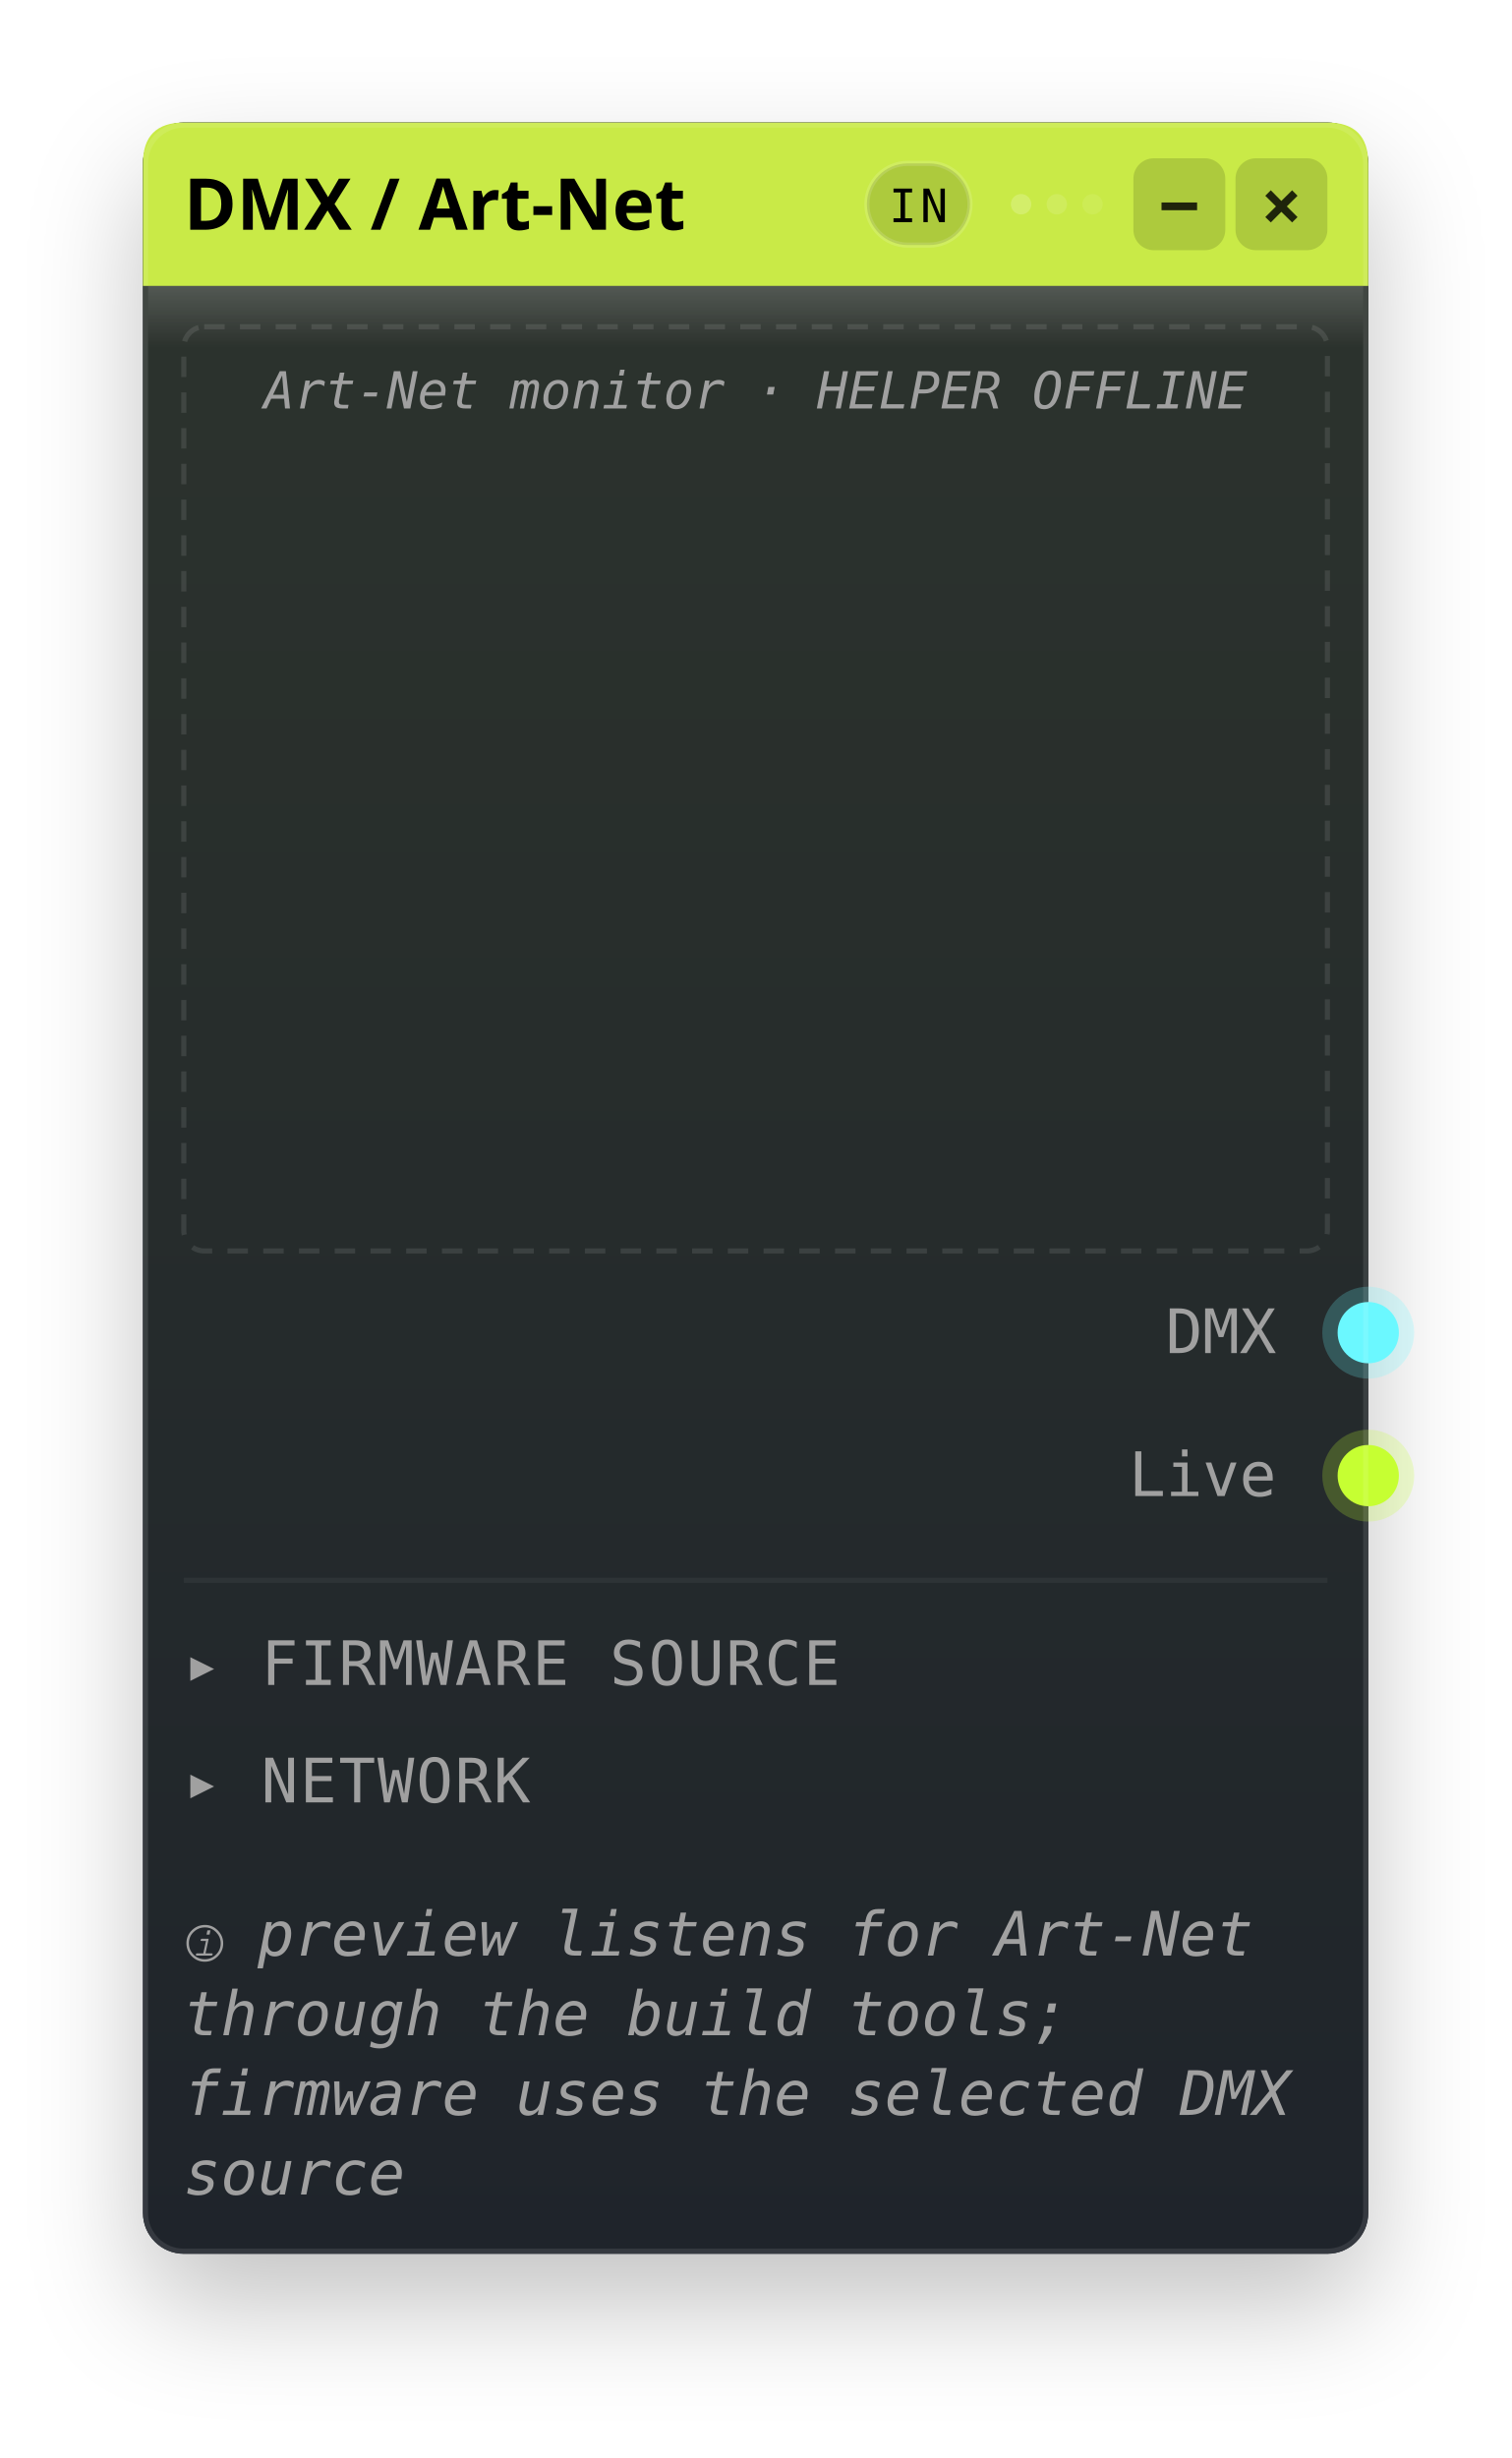
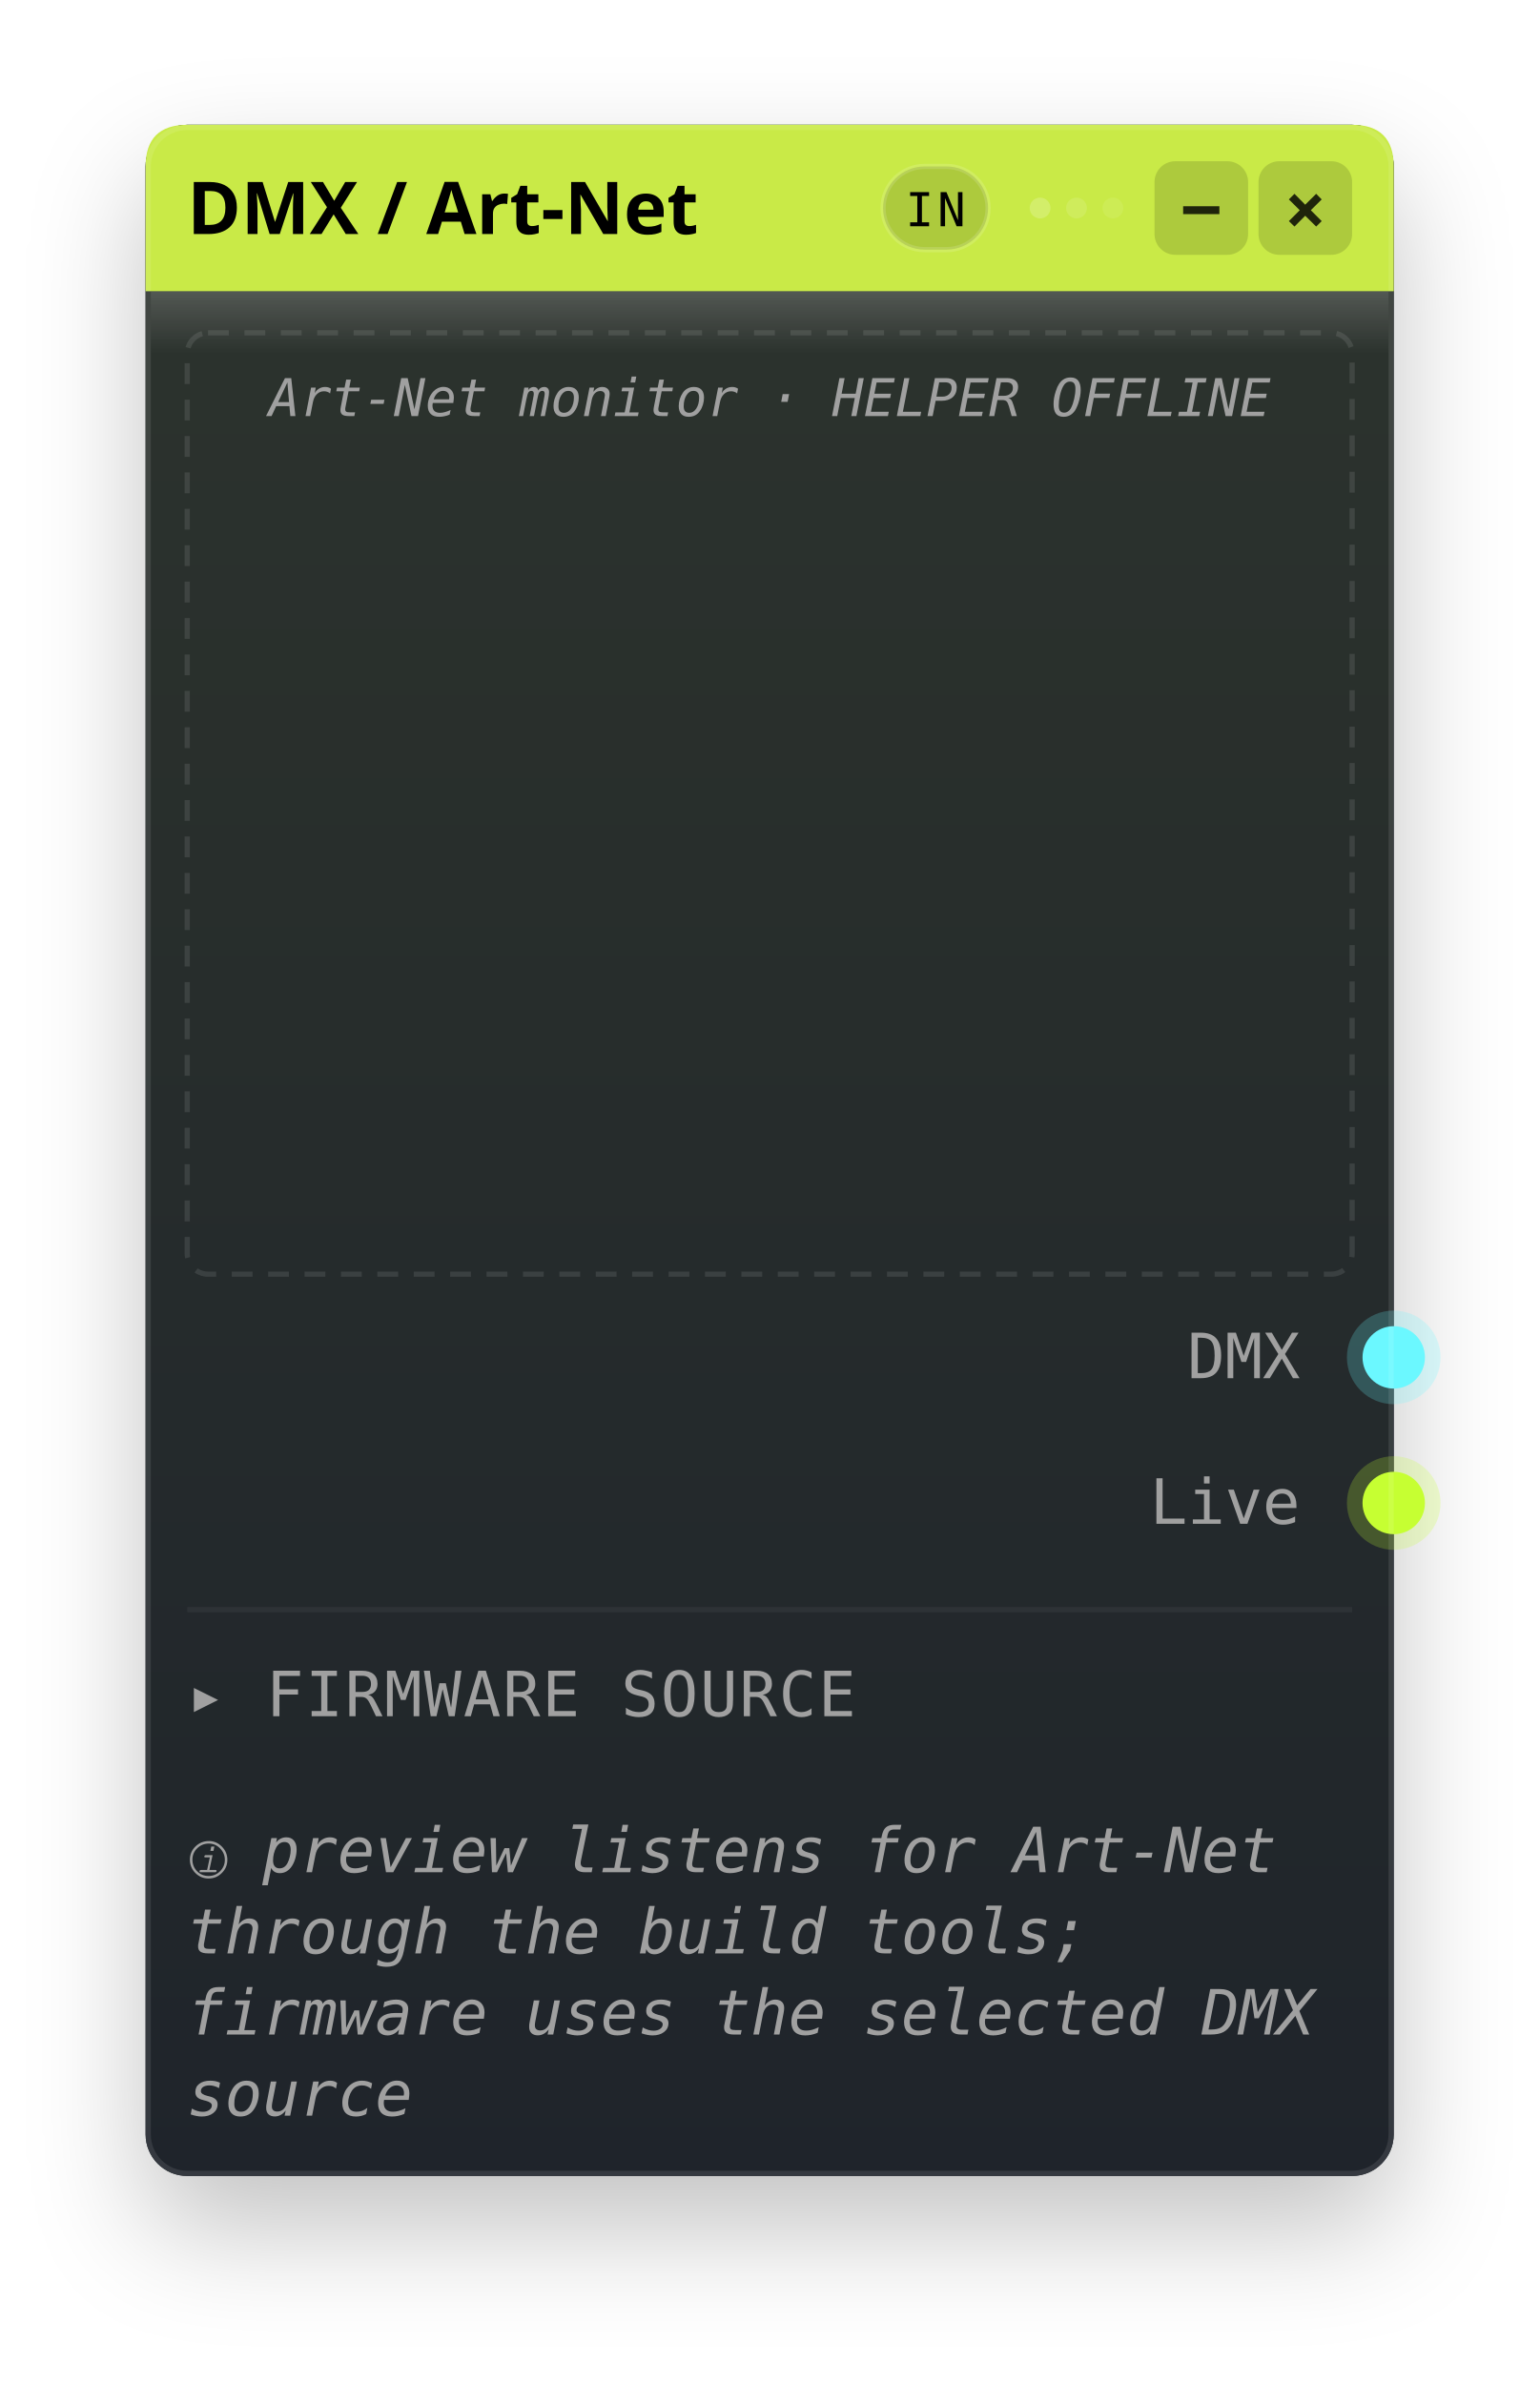
- <svg xmlns="http://www.w3.org/2000/svg" viewBox="0 0 296 481.4" width="296" height="481.4" role="img" aria-label="DMX / Art-Net node">
+ <svg xmlns="http://www.w3.org/2000/svg" viewBox="0 0 296 458.4" width="296" height="458.4" role="img" aria-label="DMX / Art-Net node">
  <defs>
    <filter id="shadow" x="-20%" y="-20%" width="140%" height="160%">
      <feDropShadow dx="0" dy="10" stdDeviation="11" flood-color="#000" flood-opacity="0.24" />
    </filter>
    <filter id="grey">
      <feColorMatrix type="saturate" values="0" />
    </filter>
    <linearGradient id="headerGlow" x1="0" y1="0" x2="0" y2="1">
      <stop offset="0" stop-color="#fff" stop-opacity="1" />
      <stop offset="1" stop-color="#fff" stop-opacity="0" />
    </linearGradient>
  </defs>
  <g transform="translate(28,24)">
    <defs>
      <linearGradient id="tint-input" x1="0" y1="0" x2="0" y2="1">
        <stop offset="0" stop-color="#2d342d" />
        <stop offset="1" stop-color="#1f242b" />
      </linearGradient>
    </defs>
-     <rect x="0" y="0" width="240" height="417.4" rx="8" fill="#1f242b" filter="url(#shadow)" />
-     <rect x="0" y="0" width="240" height="417.4" rx="8" fill="url(#tint-input)" />
+     <rect x="0" y="0" width="240" height="394.4" rx="8" fill="#1f242b" filter="url(#shadow)" />
+     <rect x="0" y="0" width="240" height="394.4" rx="8" fill="url(#tint-input)" />
    <path d="M0,32 L0,8 Q0,0 8,0 L232,0 Q240,0 240,8 L240,32 Z" fill="#c9ea47" />
    <rect x="1" y="32" width="238" height="12" fill="url(#headerGlow)" opacity="0.18" />
    <text x="8" y="21" font-family="'Audiowide','Trebuchet MS','Arial Black',sans-serif" font-size="14" font-weight="600" fill="#000">DMX / Art-Net</text>
    <rect x="141.8" y="8" width="20.2" height="16" rx="8" fill="rgba(0,0,0,0.14)" stroke="rgba(255,255,255,0.14)" />
    <text x="151.9" y="19.5" text-anchor="middle" font-family="'JetBrains Mono','Cascadia Mono','Consolas',monospace" font-size="9" letter-spacing="0.08em" fill="#000">IN</text>
    <circle cx="172" cy="16" r="2" fill="rgba(255,255,255,0.96)" opacity="0.2" />
    <circle cx="179" cy="16" r="2" fill="rgba(255,255,255,0.96)" opacity="0.12" />
    <circle cx="186" cy="16" r="2" fill="rgba(255,255,255,0.96)" opacity="0.08" />
    <rect x="194" y="7" width="18" height="18" rx="4" fill="rgba(0,0,0,0.14)" />
    <text x="203" y="20.5" text-anchor="middle" font-family="'JetBrains Mono','Cascadia Mono','Consolas',monospace" font-size="13" font-weight="700" fill="rgba(0,0,0,0.82)">−</text>
    <rect x="214" y="7" width="18" height="18" rx="4" fill="rgba(0,0,0,0.14)" />
    <text x="223" y="20.5" text-anchor="middle" font-family="'JetBrains Mono','Cascadia Mono','Consolas',monospace" font-size="13" font-weight="700" fill="rgba(0,0,0,0.82)">×</text>
    <rect x="8" y="40" width="224" height="181" rx="4" fill="none" stroke="rgba(255,255,255,0.1)" stroke-dasharray="4 3" />
    <text x="120" y="56" text-anchor="middle" font-family="'JetBrains Mono','Cascadia Mono','Consolas',monospace" font-size="10" font-style="italic" fill="#a0a0a0">Art-Net monitor · HELPER OFFLINE</text>
    <circle cx="240" cy="237" r="9" fill="#6bf8ff" opacity="0.22" />
    <circle cx="240" cy="237" r="6" fill="#6bf8ff" />
    <text x="222" y="241" font-family="'JetBrains Mono','Cascadia Mono','Consolas',monospace" font-size="12" fill="#a0a0a0" text-anchor="end">DMX</text>
    <circle cx="240" cy="265" r="9" fill="#c6ff32" opacity="0.22" />
    <circle cx="240" cy="265" r="6" fill="#c6ff32" />
    <text x="222" y="269" font-family="'JetBrains Mono','Cascadia Mono','Consolas',monospace" font-size="12" fill="#a0a0a0" text-anchor="end">Live</text>
    <line x1="8" y1="285.5" x2="232" y2="285.5" stroke="rgba(255,255,255,0.05)" />
    <text x="8" y="306" font-family="'JetBrains Mono','Cascadia Mono','Consolas',monospace" font-size="12" fill="#a0a0a0" letter-spacing="0.03em">▸ FIRMWARE SOURCE</text>
-     <text x="8" y="329" font-family="'JetBrains Mono','Cascadia Mono','Consolas',monospace" font-size="12" fill="#a0a0a0" letter-spacing="0.03em">▸ NETWORK</text>
-     <text x="8" y="359" font-family="'JetBrains Mono','Cascadia Mono','Consolas',monospace" font-size="12" fill="#a0a0a0" font-style="italic">ⓘ preview listens for Art-Net</text>
-     <text x="8" y="374.6" font-family="'JetBrains Mono','Cascadia Mono','Consolas',monospace" font-size="12" fill="#a0a0a0" font-style="italic">through the build tools;</text>
-     <text x="8" y="390.2" font-family="'JetBrains Mono','Cascadia Mono','Consolas',monospace" font-size="12" fill="#a0a0a0" font-style="italic">firmware uses the selected DMX</text>
-     <text x="8" y="405.8" font-family="'JetBrains Mono','Cascadia Mono','Consolas',monospace" font-size="12" fill="#a0a0a0" font-style="italic">source</text>
-     <rect x="0.5" y="0.5" width="239" height="416.4" rx="7.5" fill="none" stroke="rgba(255,255,255,0.1)" />
+     <text x="8" y="336" font-family="'JetBrains Mono','Cascadia Mono','Consolas',monospace" font-size="12" fill="#a0a0a0" font-style="italic">ⓘ preview listens for Art-Net</text>
+     <text x="8" y="351.6" font-family="'JetBrains Mono','Cascadia Mono','Consolas',monospace" font-size="12" fill="#a0a0a0" font-style="italic">through the build tools;</text>
+     <text x="8" y="367.2" font-family="'JetBrains Mono','Cascadia Mono','Consolas',monospace" font-size="12" fill="#a0a0a0" font-style="italic">firmware uses the selected DMX</text>
+     <text x="8" y="382.8" font-family="'JetBrains Mono','Cascadia Mono','Consolas',monospace" font-size="12" fill="#a0a0a0" font-style="italic">source</text>
+     <rect x="0.5" y="0.5" width="239" height="393.4" rx="7.5" fill="none" stroke="rgba(255,255,255,0.1)" />
  </g>
</svg>
